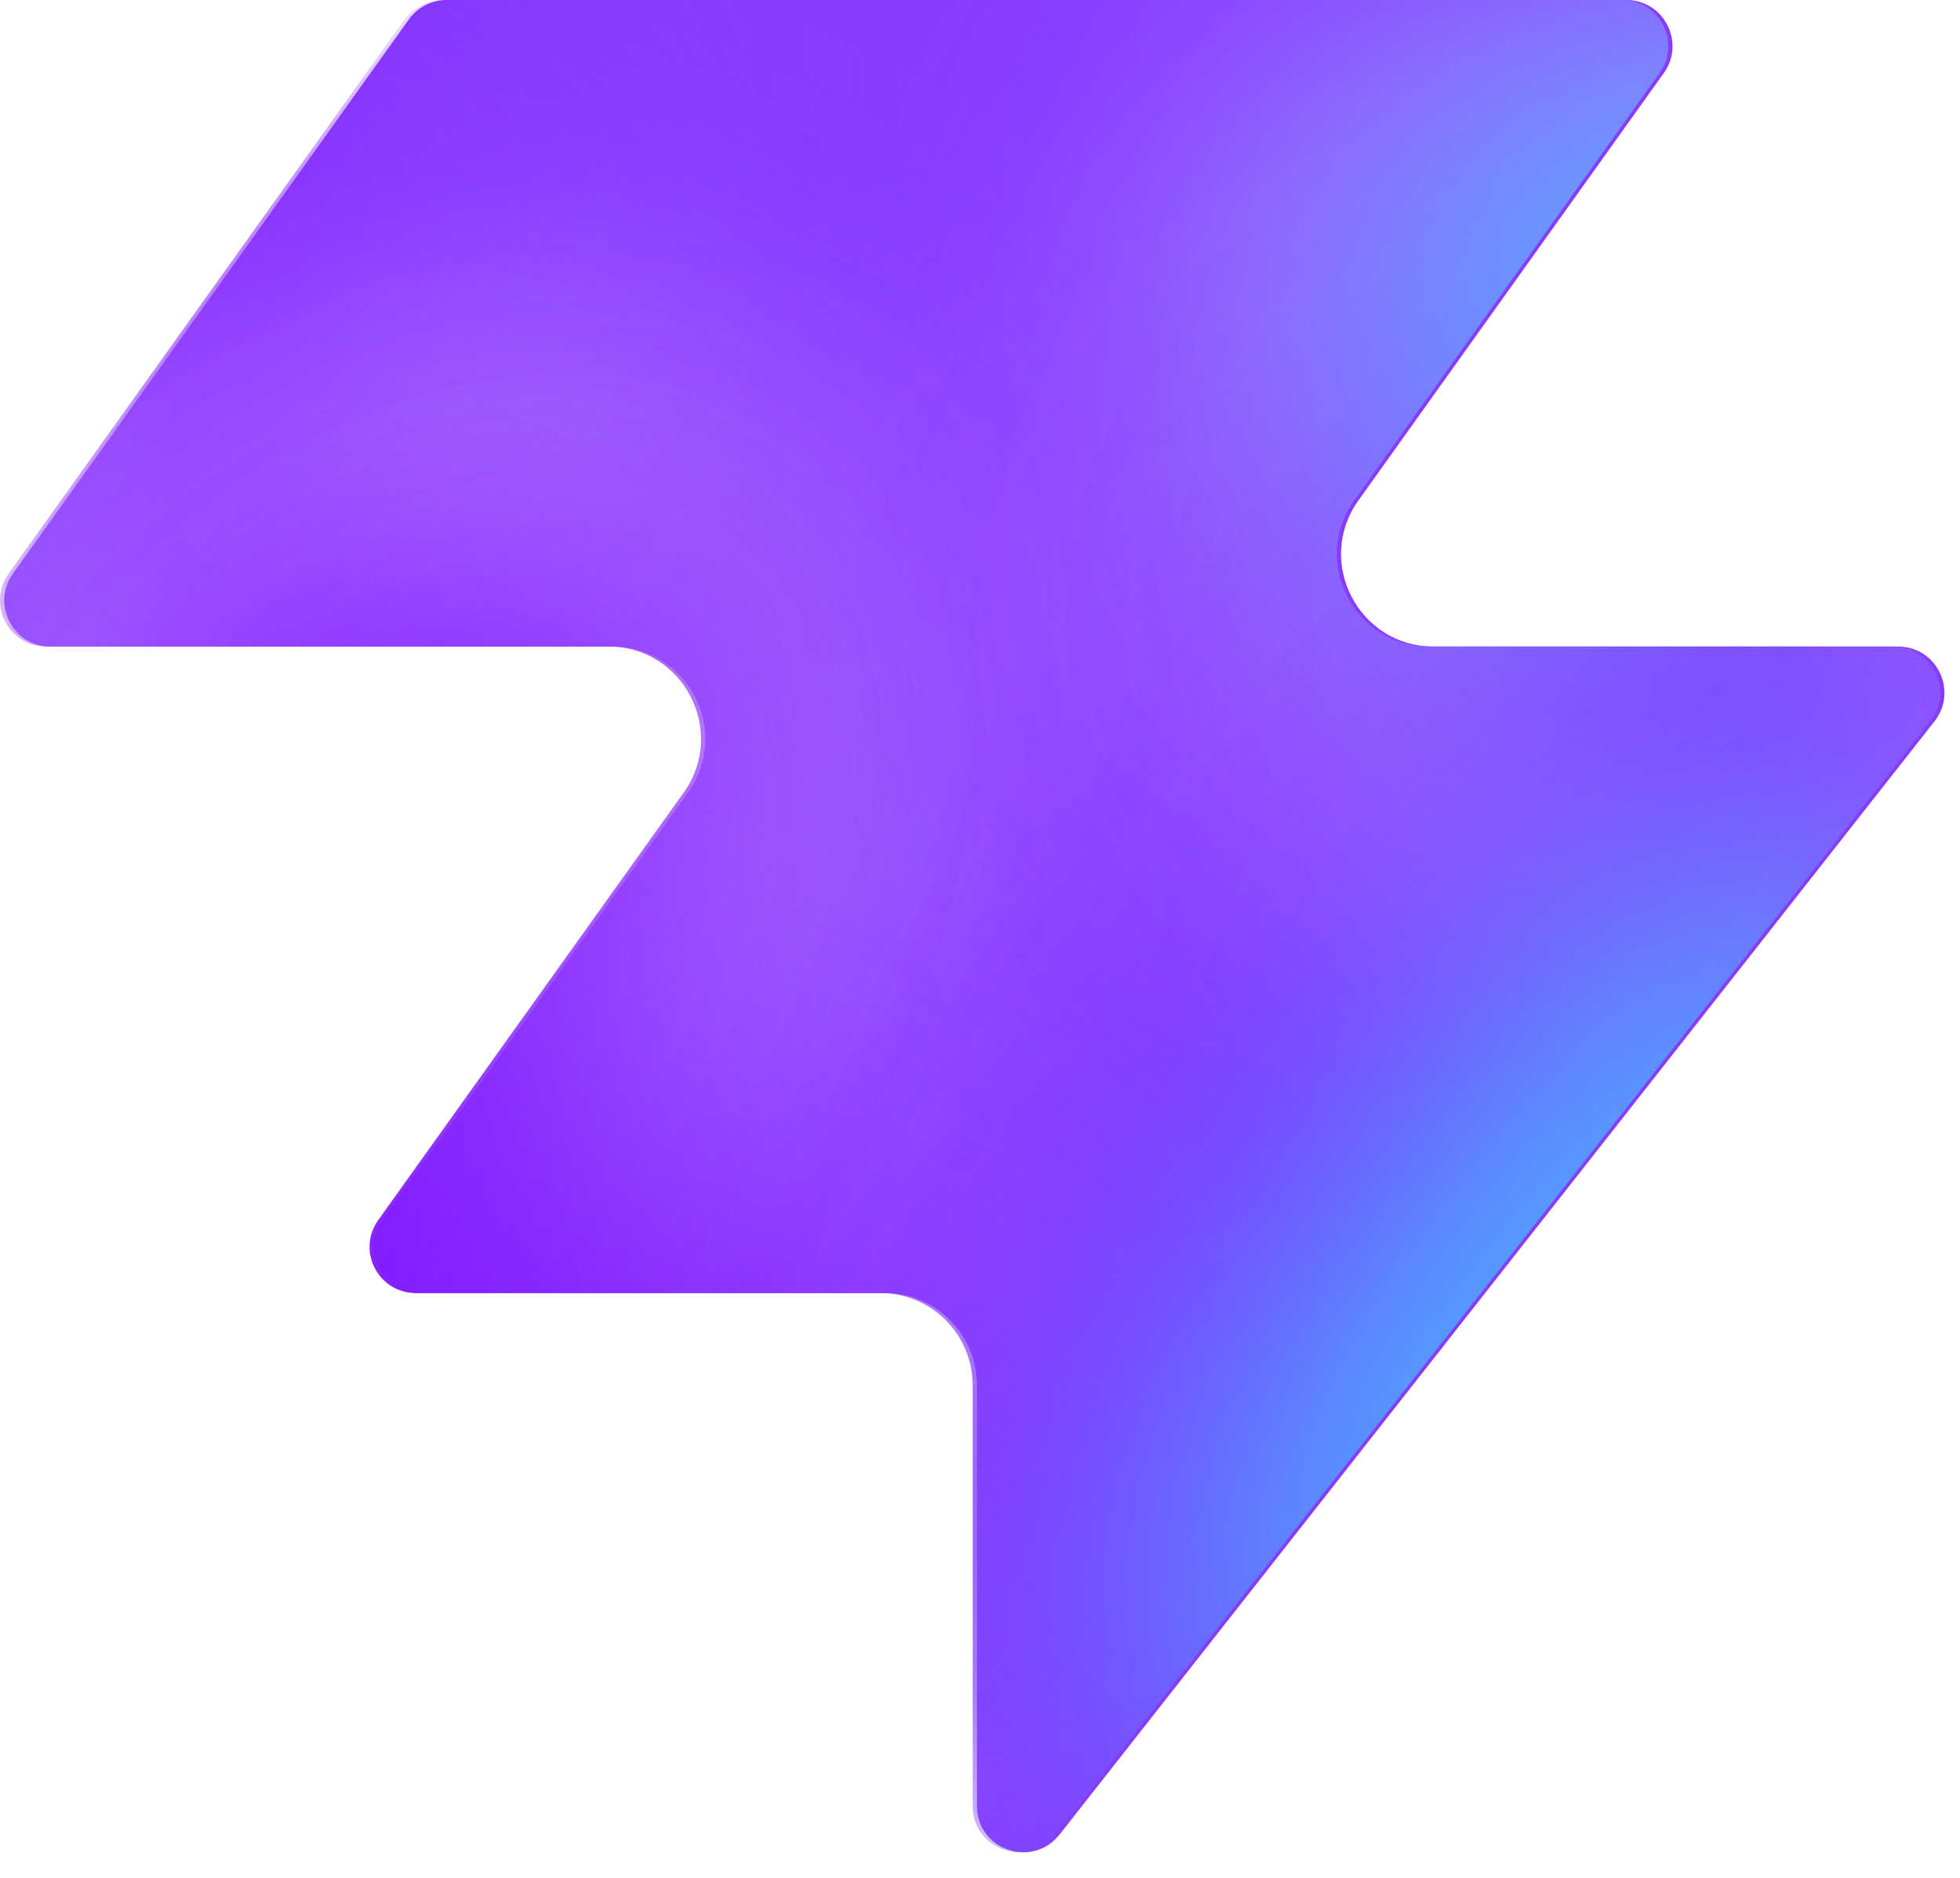
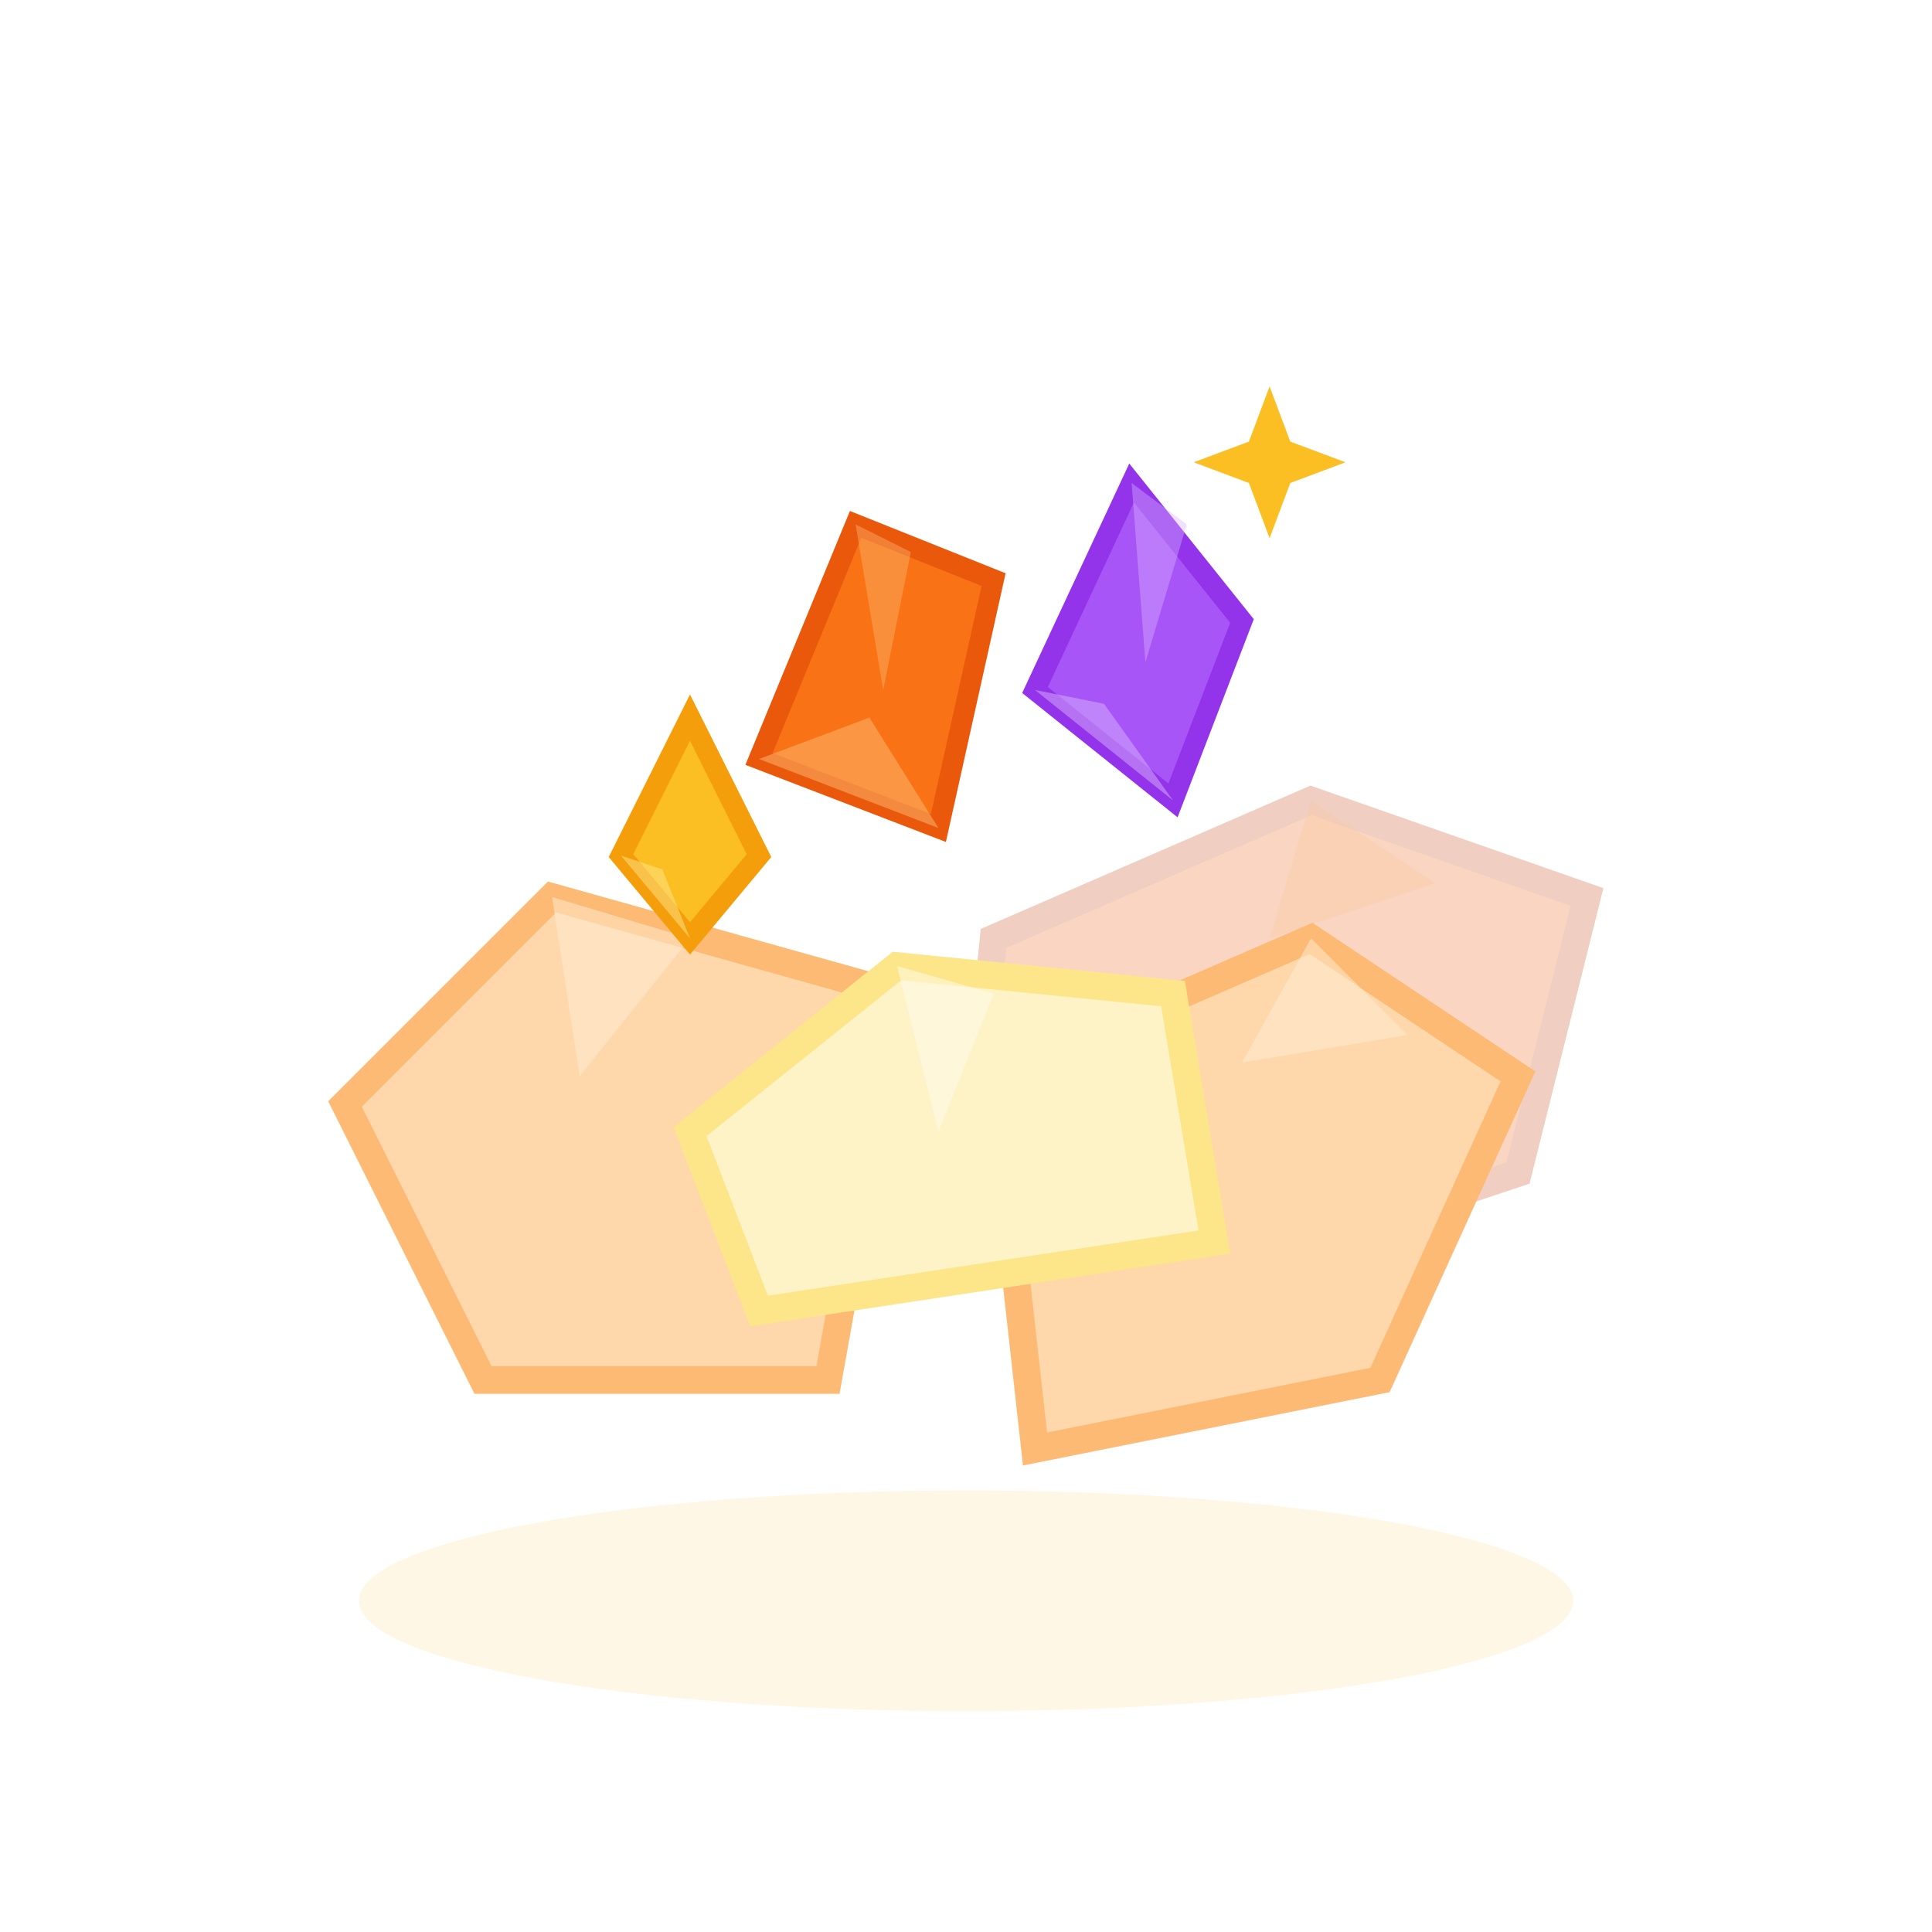
- <svg xmlns="http://www.w3.org/2000/svg" width="48" height="46" fill="none" viewBox="0 0 48 46">
-   <path fill="#863bff" d="M25.946 44.938c-.664.845-2.021.375-2.021-.698V33.937a2.26 2.26 0 0 0-2.262-2.262H10.287c-.92 0-1.456-1.04-.92-1.788l7.48-10.471c1.07-1.497 0-3.578-1.842-3.578H1.237c-.92 0-1.456-1.04-.92-1.788L10.013.474c.214-.297.556-.474.92-.474h28.894c.92 0 1.456 1.04.92 1.788l-7.48 10.471c-1.07 1.498 0 3.579 1.842 3.579h11.377c.943 0 1.473 1.088.89 1.83L25.947 44.94z" style="fill:#863bff;fill:color(display-p3 .525 .23 1);fill-opacity:1" />
-   <mask id="a" width="48" height="46" x="0" y="0" maskUnits="userSpaceOnUse" style="mask-type:alpha">
-     <path fill="#000" d="M25.842 44.938c-.664.844-2.021.375-2.021-.698V33.937a2.26 2.26 0 0 0-2.262-2.262H10.183c-.92 0-1.456-1.04-.92-1.788l7.48-10.471c1.07-1.498 0-3.579-1.842-3.579H1.133c-.92 0-1.456-1.04-.92-1.787L9.91.473c.214-.297.556-.474.92-.474h28.894c.92 0 1.456 1.04.92 1.788l-7.48 10.471c-1.07 1.498 0 3.578 1.842 3.578h11.377c.943 0 1.473 1.088.89 1.832L25.843 44.94z" style="fill:#000;fill-opacity:1" />
-   </mask>
-   <g mask="url(#a)">
-     <g filter="url(#b)">
-       <ellipse cx="5.508" cy="14.704" fill="#ede6ff" rx="5.508" ry="14.704" style="fill:#ede6ff;fill:color(display-p3 .927 .903 1);fill-opacity:1" transform="matrix(.00324 1 1 -.00324 -4.47 31.516)" />
-     </g>
-     <g filter="url(#c)">
-       <ellipse cx="10.399" cy="29.851" fill="#ede6ff" rx="10.399" ry="29.851" style="fill:#ede6ff;fill:color(display-p3 .927 .903 1);fill-opacity:1" transform="matrix(.00324 1 1 -.00324 -39.328 7.883)" />
-     </g>
-     <g filter="url(#d)">
-       <ellipse cx="5.508" cy="30.487" fill="#7e14ff" rx="5.508" ry="30.487" style="fill:#7e14ff;fill:color(display-p3 .492 .077 1);fill-opacity:1" transform="rotate(89.814 -25.913 -14.639)scale(1 -1)" />
-     </g>
-     <g filter="url(#e)">
-       <ellipse cx="5.508" cy="30.599" fill="#7e14ff" rx="5.508" ry="30.599" style="fill:#7e14ff;fill:color(display-p3 .492 .077 1);fill-opacity:1" transform="rotate(89.814 -32.644 -3.334)scale(1 -1)" />
-     </g>
-     <g filter="url(#f)">
-       <ellipse cx="5.508" cy="30.599" fill="#7e14ff" rx="5.508" ry="30.599" style="fill:#7e14ff;fill:color(display-p3 .492 .077 1);fill-opacity:1" transform="matrix(.00324 1 1 -.00324 -34.34 30.47)" />
-     </g>
-     <g filter="url(#g)">
-       <ellipse cx="14.072" cy="22.078" fill="#ede6ff" rx="14.072" ry="22.078" style="fill:#ede6ff;fill:color(display-p3 .927 .903 1);fill-opacity:1" transform="rotate(93.35 24.506 48.493)scale(-1 1)" />
-     </g>
-     <g filter="url(#h)">
-       <ellipse cx="3.47" cy="21.501" fill="#7e14ff" rx="3.47" ry="21.501" style="fill:#7e14ff;fill:color(display-p3 .492 .077 1);fill-opacity:1" transform="rotate(89.009 28.708 47.59)scale(-1 1)" />
-     </g>
-     <g filter="url(#i)">
-       <ellipse cx="3.47" cy="21.501" fill="#7e14ff" rx="3.47" ry="21.501" style="fill:#7e14ff;fill:color(display-p3 .492 .077 1);fill-opacity:1" transform="rotate(89.009 28.708 47.59)scale(-1 1)" />
-     </g>
-     <g filter="url(#j)">
-       <ellipse cx=".387" cy="8.972" fill="#7e14ff" rx="4.407" ry="29.108" style="fill:#7e14ff;fill:color(display-p3 .492 .077 1);fill-opacity:1" transform="rotate(39.51 .387 8.972)" />
-     </g>
-     <g filter="url(#k)">
-       <ellipse cx="47.523" cy="-6.092" fill="#7e14ff" rx="4.407" ry="29.108" style="fill:#7e14ff;fill:color(display-p3 .492 .077 1);fill-opacity:1" transform="rotate(37.892 47.523 -6.092)" />
-     </g>
-     <g filter="url(#l)">
-       <ellipse cx="41.412" cy="6.333" fill="#47bfff" rx="5.971" ry="9.665" style="fill:#47bfff;fill:color(display-p3 .28 .748 1);fill-opacity:1" transform="rotate(37.892 41.412 6.333)" />
-     </g>
-     <g filter="url(#m)">
-       <ellipse cx="-1.879" cy="38.332" fill="#7e14ff" rx="4.407" ry="29.108" style="fill:#7e14ff;fill:color(display-p3 .492 .077 1);fill-opacity:1" transform="rotate(37.892 -1.88 38.332)" />
-     </g>
-     <g filter="url(#n)">
-       <ellipse cx="-1.879" cy="38.332" fill="#7e14ff" rx="4.407" ry="29.108" style="fill:#7e14ff;fill:color(display-p3 .492 .077 1);fill-opacity:1" transform="rotate(37.892 -1.88 38.332)" />
-     </g>
-     <g filter="url(#o)">
-       <ellipse cx="35.651" cy="29.907" fill="#7e14ff" rx="4.407" ry="29.108" style="fill:#7e14ff;fill:color(display-p3 .492 .077 1);fill-opacity:1" transform="rotate(37.892 35.651 29.907)" />
-     </g>
-     <g filter="url(#p)">
-       <ellipse cx="38.418" cy="32.4" fill="#47bfff" rx="5.971" ry="15.297" style="fill:#47bfff;fill:color(display-p3 .28 .748 1);fill-opacity:1" transform="rotate(37.892 38.418 32.4)" />
-     </g>
-   </g>
-   <defs>
-     <filter id="b" width="60.045" height="41.654" x="-19.77" y="16.149" color-interpolation-filters="sRGB" filterUnits="userSpaceOnUse">
-       <feFlood flood-opacity="0" result="BackgroundImageFix" />
-       <feBlend in="SourceGraphic" in2="BackgroundImageFix" result="shape" />
-       <feGaussianBlur result="effect1_foregroundBlur_2002_17158" stdDeviation="7.659" />
-     </filter>
-     <filter id="c" width="90.34" height="51.437" x="-54.613" y="-7.533" color-interpolation-filters="sRGB" filterUnits="userSpaceOnUse">
-       <feFlood flood-opacity="0" result="BackgroundImageFix" />
-       <feBlend in="SourceGraphic" in2="BackgroundImageFix" result="shape" />
-       <feGaussianBlur result="effect1_foregroundBlur_2002_17158" stdDeviation="7.659" />
-     </filter>
-     <filter id="d" width="79.355" height="29.4" x="-49.64" y="2.03" color-interpolation-filters="sRGB" filterUnits="userSpaceOnUse">
-       <feFlood flood-opacity="0" result="BackgroundImageFix" />
-       <feBlend in="SourceGraphic" in2="BackgroundImageFix" result="shape" />
-       <feGaussianBlur result="effect1_foregroundBlur_2002_17158" stdDeviation="4.596" />
-     </filter>
-     <filter id="e" width="79.579" height="29.4" x="-45.045" y="20.029" color-interpolation-filters="sRGB" filterUnits="userSpaceOnUse">
-       <feFlood flood-opacity="0" result="BackgroundImageFix" />
-       <feBlend in="SourceGraphic" in2="BackgroundImageFix" result="shape" />
-       <feGaussianBlur result="effect1_foregroundBlur_2002_17158" stdDeviation="4.596" />
-     </filter>
-     <filter id="f" width="79.579" height="29.4" x="-43.513" y="21.178" color-interpolation-filters="sRGB" filterUnits="userSpaceOnUse">
-       <feFlood flood-opacity="0" result="BackgroundImageFix" />
-       <feBlend in="SourceGraphic" in2="BackgroundImageFix" result="shape" />
-       <feGaussianBlur result="effect1_foregroundBlur_2002_17158" stdDeviation="4.596" />
-     </filter>
-     <filter id="g" width="74.749" height="58.852" x="15.756" y="-17.901" color-interpolation-filters="sRGB" filterUnits="userSpaceOnUse">
-       <feFlood flood-opacity="0" result="BackgroundImageFix" />
-       <feBlend in="SourceGraphic" in2="BackgroundImageFix" result="shape" />
-       <feGaussianBlur result="effect1_foregroundBlur_2002_17158" stdDeviation="7.659" />
-     </filter>
-     <filter id="h" width="61.377" height="25.362" x="23.548" y="2.284" color-interpolation-filters="sRGB" filterUnits="userSpaceOnUse">
-       <feFlood flood-opacity="0" result="BackgroundImageFix" />
-       <feBlend in="SourceGraphic" in2="BackgroundImageFix" result="shape" />
-       <feGaussianBlur result="effect1_foregroundBlur_2002_17158" stdDeviation="4.596" />
-     </filter>
-     <filter id="i" width="61.377" height="25.362" x="23.548" y="2.284" color-interpolation-filters="sRGB" filterUnits="userSpaceOnUse">
-       <feFlood flood-opacity="0" result="BackgroundImageFix" />
-       <feBlend in="SourceGraphic" in2="BackgroundImageFix" result="shape" />
-       <feGaussianBlur result="effect1_foregroundBlur_2002_17158" stdDeviation="4.596" />
-     </filter>
-     <filter id="j" width="56.045" height="63.649" x="-27.636" y="-22.853" color-interpolation-filters="sRGB" filterUnits="userSpaceOnUse">
-       <feFlood flood-opacity="0" result="BackgroundImageFix" />
-       <feBlend in="SourceGraphic" in2="BackgroundImageFix" result="shape" />
-       <feGaussianBlur result="effect1_foregroundBlur_2002_17158" stdDeviation="4.596" />
-     </filter>
-     <filter id="k" width="54.814" height="64.646" x="20.116" y="-38.415" color-interpolation-filters="sRGB" filterUnits="userSpaceOnUse">
-       <feFlood flood-opacity="0" result="BackgroundImageFix" />
-       <feBlend in="SourceGraphic" in2="BackgroundImageFix" result="shape" />
-       <feGaussianBlur result="effect1_foregroundBlur_2002_17158" stdDeviation="4.596" />
-     </filter>
-     <filter id="l" width="33.541" height="35.313" x="24.641" y="-11.323" color-interpolation-filters="sRGB" filterUnits="userSpaceOnUse">
-       <feFlood flood-opacity="0" result="BackgroundImageFix" />
-       <feBlend in="SourceGraphic" in2="BackgroundImageFix" result="shape" />
-       <feGaussianBlur result="effect1_foregroundBlur_2002_17158" stdDeviation="4.596" />
-     </filter>
-     <filter id="m" width="54.814" height="64.646" x="-29.286" y="6.009" color-interpolation-filters="sRGB" filterUnits="userSpaceOnUse">
-       <feFlood flood-opacity="0" result="BackgroundImageFix" />
-       <feBlend in="SourceGraphic" in2="BackgroundImageFix" result="shape" />
-       <feGaussianBlur result="effect1_foregroundBlur_2002_17158" stdDeviation="4.596" />
-     </filter>
-     <filter id="n" width="54.814" height="64.646" x="-29.286" y="6.009" color-interpolation-filters="sRGB" filterUnits="userSpaceOnUse">
-       <feFlood flood-opacity="0" result="BackgroundImageFix" />
-       <feBlend in="SourceGraphic" in2="BackgroundImageFix" result="shape" />
-       <feGaussianBlur result="effect1_foregroundBlur_2002_17158" stdDeviation="4.596" />
-     </filter>
-     <filter id="o" width="54.814" height="64.646" x="8.244" y="-2.416" color-interpolation-filters="sRGB" filterUnits="userSpaceOnUse">
-       <feFlood flood-opacity="0" result="BackgroundImageFix" />
-       <feBlend in="SourceGraphic" in2="BackgroundImageFix" result="shape" />
-       <feGaussianBlur result="effect1_foregroundBlur_2002_17158" stdDeviation="4.596" />
-     </filter>
-     <filter id="p" width="39.409" height="43.623" x="18.713" y="10.588" color-interpolation-filters="sRGB" filterUnits="userSpaceOnUse">
-       <feFlood flood-opacity="0" result="BackgroundImageFix" />
-       <feBlend in="SourceGraphic" in2="BackgroundImageFix" result="shape" />
-       <feGaussianBlur result="effect1_foregroundBlur_2002_17158" stdDeviation="4.596" />
-     </filter>
-   </defs>
+ <svg xmlns="http://www.w3.org/2000/svg" width="140" height="140" viewBox="0 0 140 140" fill="none">
+   <ellipse cx="70" cy="116" rx="44" ry="8" fill="#fbbf24" opacity="0.12" />
+   <polygon points="80,95 110,85 115,65 95,58 72,68 70,88" fill="#ea580c" stroke="#c2410c" stroke-width="2" opacity="0.25" />
+   <polygon points="95,58 104,64 92,68" fill="#fdba74" opacity="0.15" />
+   <polygon points="35,100 25,80 40,65 65,72 60,100" fill="#fed7aa" stroke="#fdba74" stroke-width="2" />
+   <polygon points="40,65 50,68 42,78" fill="#ffedd5" opacity="0.5" />
+   <polygon points="75,105 100,100 110,78 95,68 72,78" fill="#fed7aa" stroke="#fdba74" stroke-width="2" />
+   <polygon points="95,68 102,75 90,77" fill="#ffedd5" opacity="0.5" />
+   <polygon points="50,82 65,70 85,72 88,90 55,95" fill="#fef3c7" stroke="#fde68a" stroke-width="2" />
+   <polygon points="65,70 72,72 68,82" fill="#fffbeb" opacity="0.5" />
+   <polygon points="55,55 62,38 72,42 68,60" fill="#f97316" stroke="#ea580c" stroke-width="1.5" />
+   <polygon points="55,55 68,60 63,52" fill="#fdba74" opacity="0.5" />
+   <polygon points="62,38 66,40 64,50" fill="#fdba74" opacity="0.4" />
+   <polygon points="75,50 82,35 90,45 85,58" fill="#a855f7" stroke="#9333ea" stroke-width="1.5" />
+   <polygon points="75,50 85,58 80,51" fill="#d8b4fe" opacity="0.5" />
+   <polygon points="82,35 86,38 83,48" fill="#d8b4fe" opacity="0.4" />
+   <polygon points="45,62 50,52 55,62 50,68" fill="#fbbf24" stroke="#f59e0b" stroke-width="1.5" />
+   <polygon points="45,62 50,68 48,63" fill="#fde68a" opacity="0.5" />
+   <path d="M92 28l1.5 4 4 1.5-4 1.5-1.5 4-1.5-4-4-1.5 4-1.5 1.5-4z" fill="#fbbf24" />
</svg>
